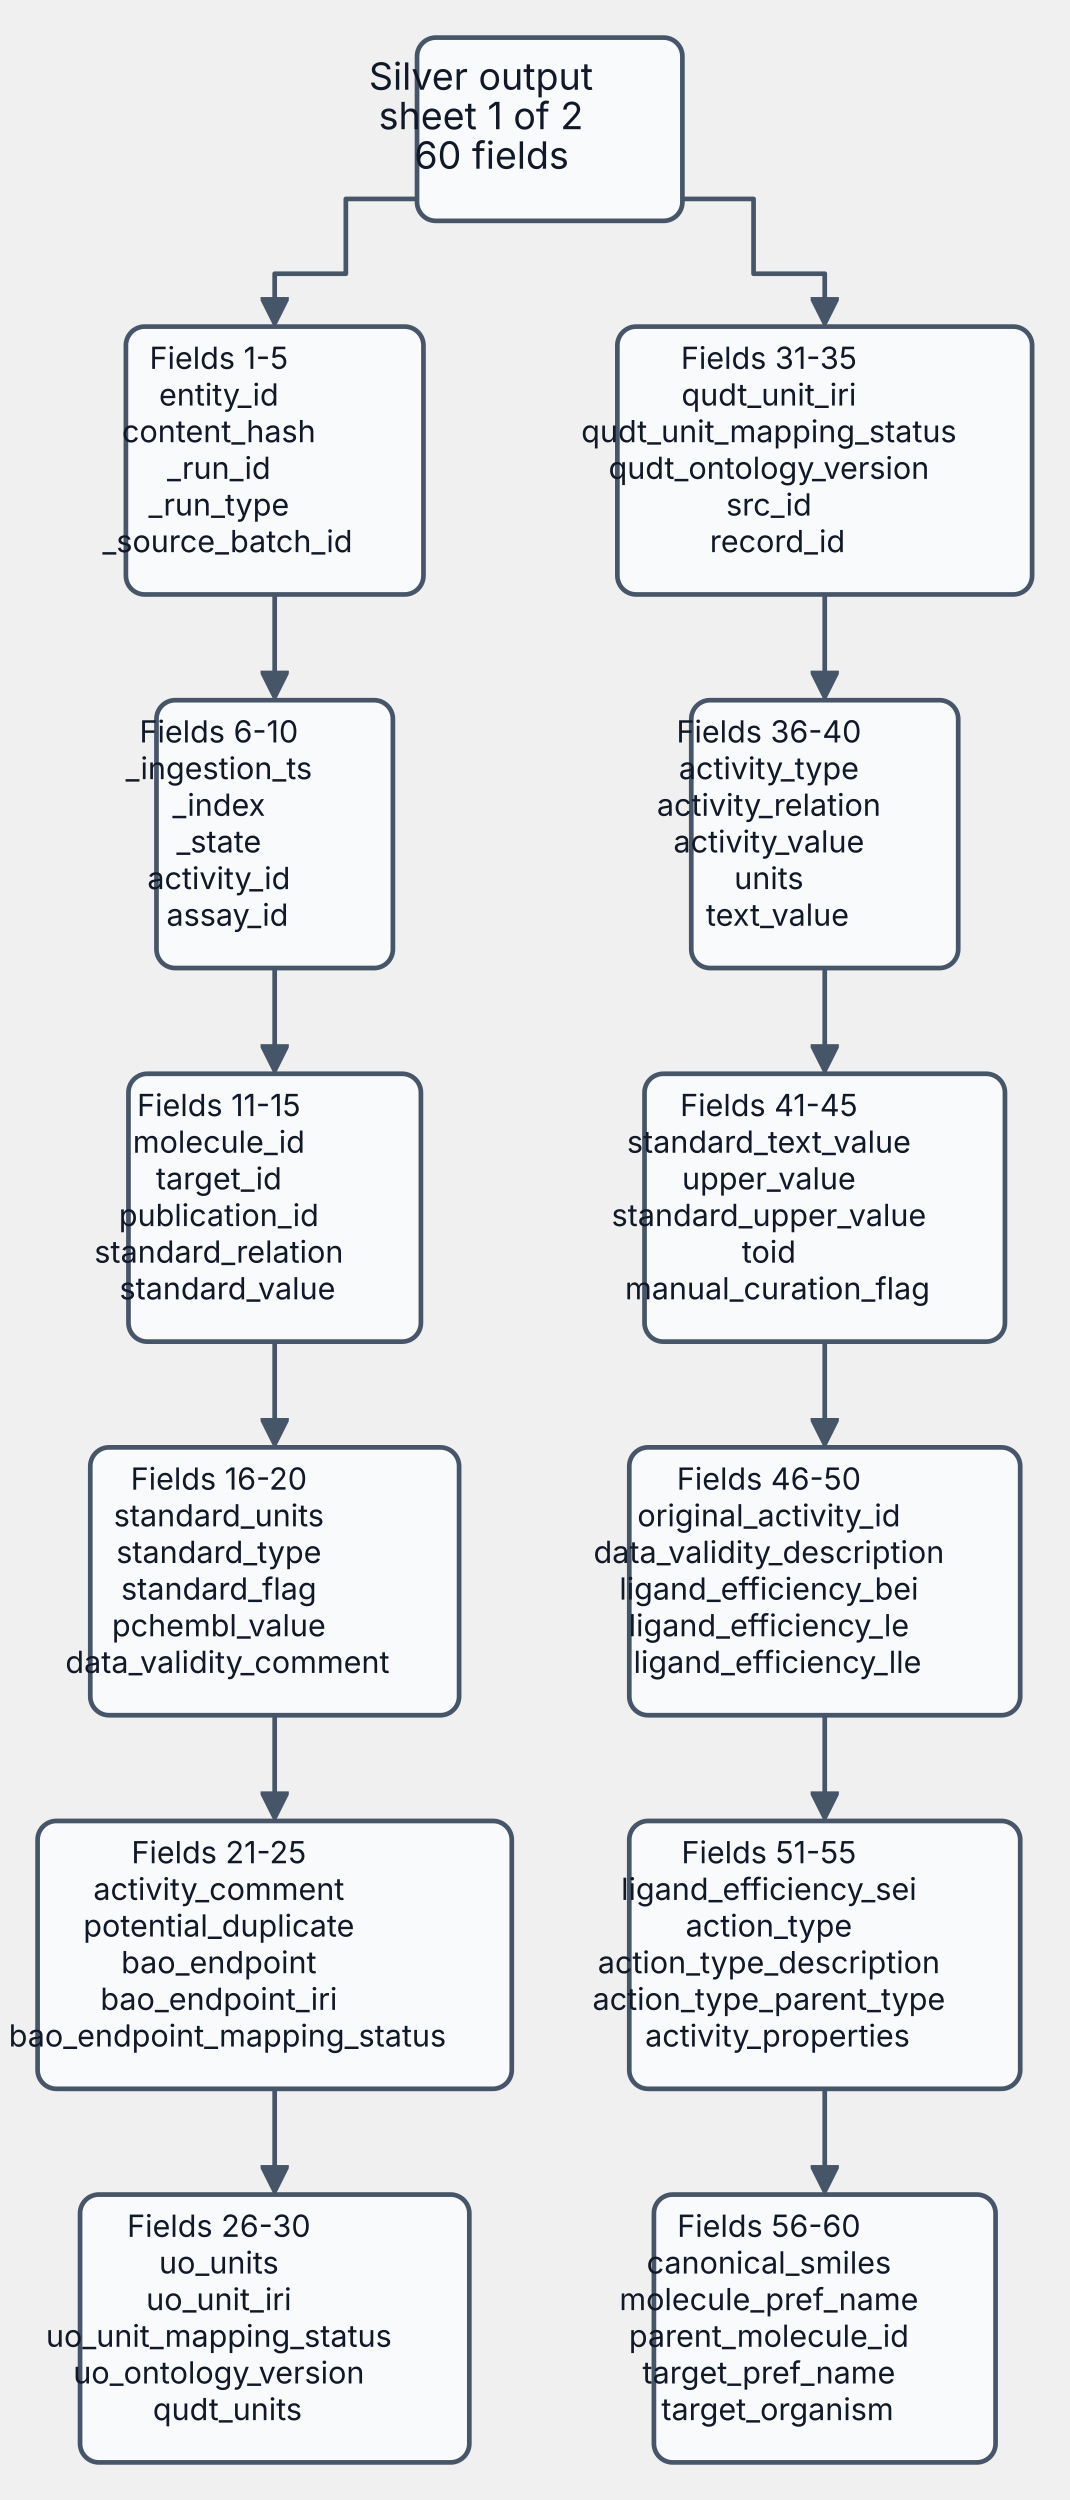
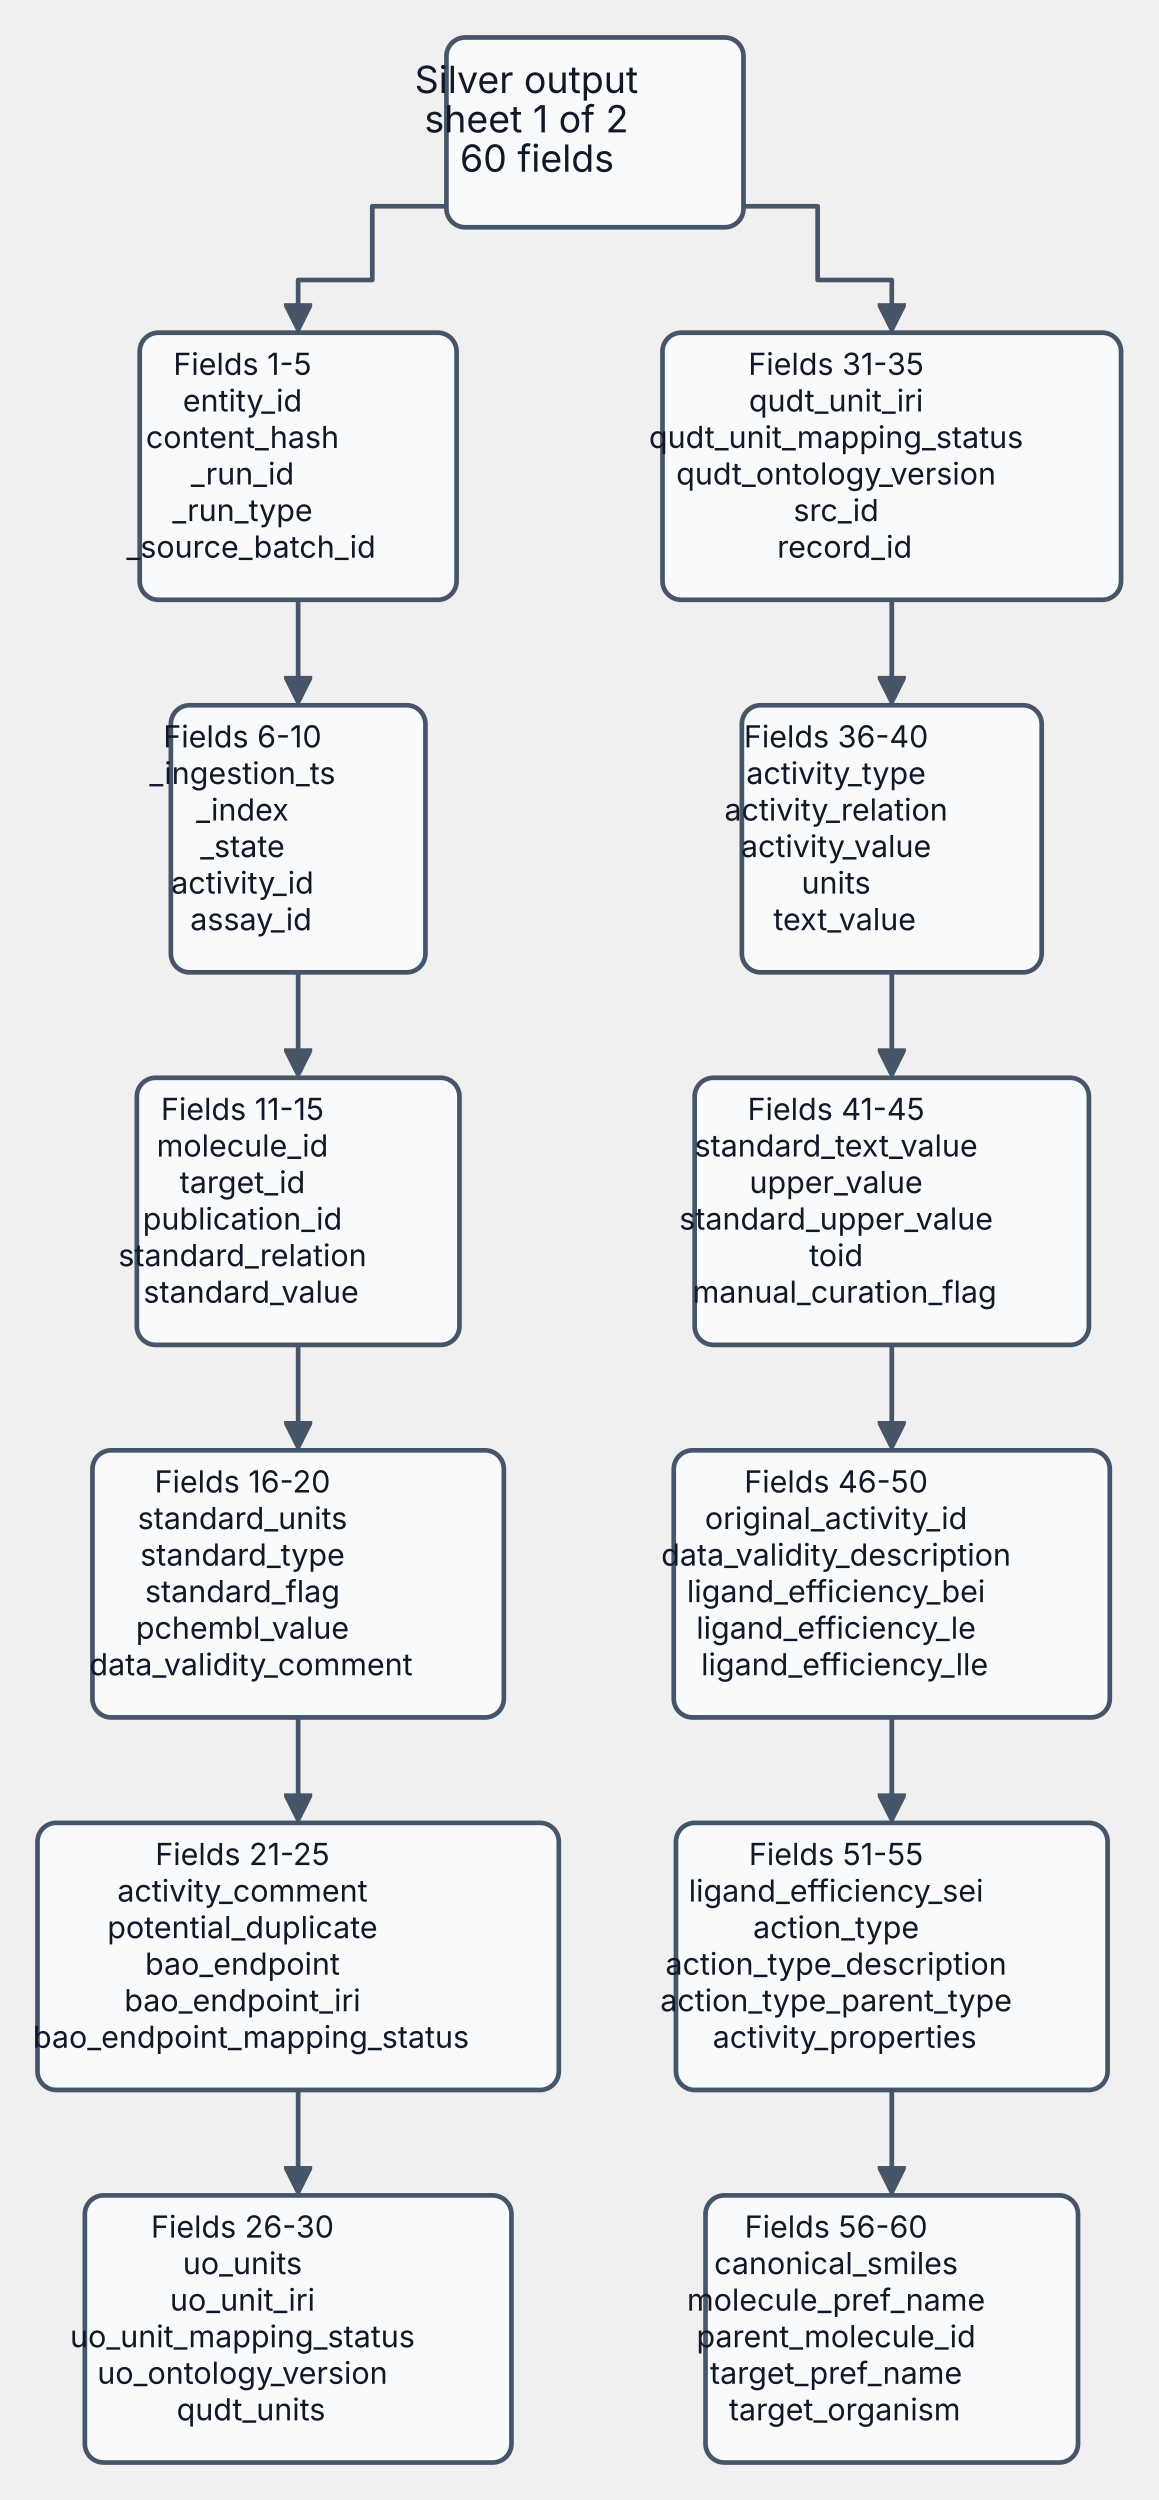
- <svg xmlns="http://www.w3.org/2000/svg" id="my-svg" width="100%" aria-roledescription="flowchart-v2" style="max-width:455.266px;background-color:white" viewBox="-16 -16 455.266 1064">
+ <svg xmlns="http://www.w3.org/2000/svg" id="my-svg" width="100%" aria-roledescription="flowchart-v2" style="max-width:494.469px;background-color:white" viewBox="-16 -16 494.469 1067">
  <style>#my-svg{font-size:16px;fill:#212121;}#my-svg .error-icon{fill:#552222;}#my-svg .error-text{fill:#552222;stroke:#552222;}#my-svg .edge-thickness-normal{stroke-width:2px;}#my-svg .edge-thickness-thick{stroke-width:3.5px;}#my-svg .edge-pattern-solid{stroke-dasharray:0;}#my-svg .edge-pattern-dashed{stroke-dasharray:3;}#my-svg .edge-pattern-dotted{stroke-dasharray:2;}#my-svg .marker{fill:#475569;stroke:#475569;}#my-svg .marker.cross{stroke:#475569;}#my-svg svg{font-size:16px;}#my-svg .label{color:#212121;}#my-svg .cluster-label text{fill:#1e40af;}#my-svg .cluster-label span,#my-svg p{color:#1e40af;}#my-svg .label text,#my-svg span,#my-svg p{fill:#212121;color:#212121;}#my-svg .node rect,#my-svg .node circle,#my-svg .node ellipse,#my-svg .node polygon,#my-svg .node path{fill:#eff6ff;stroke:#2563eb;stroke-width:1px;}#my-svg .flowchart-label text{text-anchor:middle;}#my-svg .node .label{text-align:center;}#my-svg .node.clickable{cursor:pointer;}#my-svg .arrowheadPath{fill:#333333;}#my-svg .edgePath .path{stroke:#475569;stroke-width:2.0px;}#my-svg .flowchart-link{stroke:#475569;fill:none;}#my-svg .edgeLabel{background-color:#ffffff;text-align:center;}#my-svg .edgeLabel rect{opacity:0.5;background-color:#ffffff;fill:#ffffff;}#my-svg .labelBkg{background-color:rgba(255, 255, 255, 0.5);}#my-svg .cluster rect{fill:#f8fafc;stroke:#94a3b8;stroke-width:1px;}#my-svg .cluster text{fill:#1e40af;}#my-svg .cluster span,#my-svg p{color:#1e40af;}#my-svg div.mermaidTooltip{position:absolute;text-align:center;max-width:200px;padding:2px;font-size:12px;background:#f0fdf4;border:1px solid #707070;border-radius:2px;pointer-events:none;z-index:100;}#my-svg .flowchartTitleText{text-anchor:middle;font-size:18px;fill:#212121;}#my-svg :root{--mermaid-font-family:"trebuchet ms",verdana,arial,sans-serif;}#my-svg .fieldCard&gt;*{font-size:13px!important;}#my-svg .fieldCard span{font-size:13px!important;}#my-svg .source&gt;*{fill:#f1f5f9!important;stroke:#64748b!important;stroke-width:2px!important;}#my-svg .source span{fill:#f1f5f9!important;stroke:#64748b!important;stroke-width:2px!important;}#my-svg .process&gt;*{fill:#f0fdf4!important;stroke:#16a34a!important;stroke-width:2px!important;}#my-svg .process span{fill:#f0fdf4!important;stroke:#16a34a!important;stroke-width:2px!important;}#my-svg .bronze&gt;*{fill:#fff7ed!important;stroke:#f59e0b!important;stroke-width:2px!important;}#my-svg .bronze span{fill:#fff7ed!important;stroke:#f59e0b!important;stroke-width:2px!important;}#my-svg .silver&gt;*{fill:#f8fafc!important;stroke:#475569!important;stroke-width:2px!important;}#my-svg .silver span{fill:#f8fafc!important;stroke:#475569!important;stroke-width:2px!important;}#my-svg .gold&gt;*{fill:#fefce8!important;stroke:#ca8a04!important;stroke-width:2px!important;}#my-svg .gold span{fill:#fefce8!important;stroke:#ca8a04!important;stroke-width:2px!important;}#my-svg .dq&gt;*{fill:#f5f3ff!important;stroke:#7c3aed!important;stroke-width:2px!important;}#my-svg .dq span{fill:#f5f3ff!important;stroke:#7c3aed!important;stroke-width:2px!important;}#my-svg .warning&gt;*{fill:#fff1f2!important;stroke:#dc2626!important;stroke-width:2px!important;}#my-svg .warning span{fill:#fff1f2!important;stroke:#dc2626!important;stroke-width:2px!important;}/*
 * Пользовательские стили диаграмм BioETL (структурированная копия)
 * Источник: custom.css
 * Цель: сгруппировать правила по типам элементов и документировать назначение каждого CSS-параметра.
 */

/* =========================================================
 * 1) Глобальная типографика и базовое поведение текста
 * ========================================================= */
svg {
    /* Задаёт основной стек шрифтов для всего текста в SVG. */
    font-family: Inter, -apple-system, BlinkMacSystemFont, 'Segoe UI', Roboto,
    Oxygen, Ubuntu, sans-serif;
}



/* =========================================================
 * 2) Общая геометрия узлов (для нескольких типов диаграмм)
 * ========================================================= */
.node rect,
.node circle,
.node ellipse,
.node polygon,
.node path {
    /* Единая толщина контура для фигур узлов. */
    stroke-width: 1.5px !important;
    /* Скругляет углы по горизонтали для более мягкого вида. */
    rx: 8;
    /* Скругляет углы по вертикали в паре с rx. */
    ry: 8;
    /* Добавляет лёгкую тень и отделяет узлы от фона. */
    filter:  none; /*  drop-shadow(0px 1px 2px rgba(0, 0, 0, 0.05));*/
}

/* =========================================================
 * 3) Контейнеры subgraph / cluster
 * ========================================================= */
.cluster rect,
.cluster path {
    /* Увеличивает радиус углов у контейнеров-групп. */
    rx: 10;
    /* Поддерживает симметрию скругления по вертикали. */
    ry: 10;
    /* Нейтральная заливка контейнера для снижения визуального шума. */
    fill: #f8fafc;
    /* Приглушённая обводка, чтобы границы были заметны, но не доминировали. */
    stroke: #94a3b8;
    /* Толщина границы контейнера в тон большинству узлов. */
    stroke-width: 1.5px;
    /* Убирает пунктир у рамок контейнеров. */
    stroke-dasharray: none;
    /* Делает фон контейнера полностью непрозрачным. */
    fill-opacity: 1;
    /* Отключает тень контейнера, чтобы акцент оставался на узлах. */
    filter: none;
}

.cluster text {
    /* Нормальный вес шрифта для заголовков групп. */
    font-weight: 400;
    /* Увеличенный размер заголовка относительно текста узлов. */
    font-size: 16px;
}

/* =========================================================
 * 4) Стили линий связей (edges/links)
 * ========================================================= */
.edgePath .path {
    /* Делает основные ребра более заметными в плотных графах. */
    stroke-width: 2.5px;
    /* Скругляет соединения сегментов линий. */
    stroke-linejoin: round;
    /* Скругляет окончания линий. */
    stroke-linecap: round;
}

.edgePath path,
.flowchart-link,
.relation,
.messageLine0,
.messageLine1,
.transition path {
    /* Унифицированные скруглённые соединения для всех типов линий. */
    stroke-linejoin: round;
    /* Унифицированные скруглённые окончания для всех типов линий. */
    stroke-linecap: round;
}

.transition path {
    /* Выравнивает толщину переходов state diagram с основными ребрами. */
    stroke-width: 2.5px;
}

/* =========================================================
 * 5) Подписи ребер и fallback-текст
 * ========================================================= */
.edgeLabel {
    /* Компактный размер шрифта для подписей на связях. */
    font-size: 12px;
    /* Плотная межстрочность для экономии места. */
    line-height: 1.1;
    /* Базовый непрозрачный фон под подписью. */
    background-color: #ffffff;
    /* Небольшие внутренние отступы вокруг текста. */
    padding: 1px 3px;
    /* Мягкое скругление фона подписи. */
    border-radius: 2px;
}

.edgeLabel span,
.edgeLabel p,
text.fo-fallback {
    /* Принудительный тёмный fill для контраста в SVG-рендерах. */
    fill: #111827 !important;
    /* Принудительный тёмный цвет для HTML-подписей. */
    color: #111827 !important;
    /* Полная непрозрачность текста. */
    opacity: 1 !important;
    /* Компактная межстрочность для многострочных подписей. */
    line-height: 1.1;
    /* Убирает стандартные внешние отступы HTML-параграфов. */
    margin: 0;
    /* Убирает стандартные внутренние отступы HTML-параграфов. */
    padding: 0;
}

.edgeLabel .labelBkg,
.labelBkg {
    /* Жёстко задаёт белый фон под текстом подписей. */
    background-color: #ffffff !important;
    /* Делает фон полностью непрозрачным во всех просмотрщиках. */
    opacity: 1 !important;
}

.edgeLabel rect {
    /* Переопределяет полупрозрачный фон по умолчанию у Mermaid. */
    opacity: 1 !important;
    /* Жёстко фиксирует белую заливку прямоугольника под подписью. */
    fill: #ffffff !important;
}

/* =========================================================
 * 6) Элементы sequence diagram
 * ========================================================= */
.actor {
    /* Толщина границы actor-блоков. */
    stroke-width: 1.5px;
    /* Скругление углов actor-блоков по горизонтали. */
    rx: 4;
    /* Скругление углов actor-блоков по вертикали. */
    ry: 4;
}

.messageLine0,
.messageLine1 {
    /* Толщина линий сообщений в sequence diagram. */
    stroke-width: 1.6px;
}

.messageText {
    /* Базовый размер текста сообщений. */
    font-size: 13px;
}

.activation0 {
    /* Более тонкая линия activation bar, чтобы не перегружать схему. */
    stroke-width: 1px;
}

.note {
    /* Скругление углов заметки по горизонтали. */
    rx: 4;
    /* Скругление углов заметки по вертикали. */
    ry: 4;
    /* Тонкая граница для вторичных блоков. */
    stroke-width: 1px;
    /* Лёгкая тень для визуального отделения заметок. */
    filter: drop-shadow(1px 1px 2px rgba(0, 0, 0, 0.06));
}

/* =========================================================
 * 7) Базовые элементы class diagram
 * ========================================================= */
g.classGroup rect {
    /* Скругление углов class box по горизонтали. */
    rx: 10;
    /* Скругление углов class box по вертикали. */
    ry: 10;
    /* Толщина границы class box. */
    stroke-width: 1.5px;
    /* Мягкая тень у class box без агрессивного контраста. */
    filter: drop-shadow(1px 1px 2px rgba(0, 0, 0, 0.06));
}

g.classGroup text {
    /* Базовый размер текста внутри class diagram. */
    font-size: 14px;
    padding: 10px 10px;
}

g.classGroup line {
    /* Толщина внутренних разделителей класса. */
    stroke-width: 1px;
}

.relation {
    /* Толщина связей между классами на уровне основных ребер. */
    stroke-width: 2.5px;
}

/* =========================================================
 * 8) Типографика HTML-лейблов class diagram
 * ========================================================= */
g.label-group .nodeLabel {
    /* Увеличенный размер названия класса для иерархии. */
    font-size: 16px !important;
    /* Полужирный акцент на имени класса. */
    font-weight: 200 !important;
    /* Лёгкое межбуквенное расстояние для читаемости заголовка. */
    letter-spacing: 0.01em;
}

g.annotation-group .nodeLabel {
    /* Уменьшенный размер для стереотипов/аннотаций. */
    font-size: 11px !important;
    /* Курсив для визуального отделения аннотаций. */
    font-style: italic !important;
    /* Небольшое ослабление контраста вторичного текста. */
    opacity: 0.8;
}

g.members-group .nodeLabel,
g.methods-group .nodeLabel {
    /* Компактный размер для атрибутов и методов. */
    font-size: 12px !important;
    /* Нормальный вес шрифта для плотного структурного текста. */
    font-weight: 400 !important;
}

/* =========================================================
 * 9) Помощники размеров foreignObject (class/flowchart)
 * ========================================================= */
g.members-group foreignObject,
g.methods-group foreignObject {
    /* Минимальная высота областей members/methods. */
    min-height: 40px;
}

.node foreignObject &gt; div,
g.classGroup foreignObject &gt; div {
    /* Стабилизирует вычисление размеров с учётом отступов/границ. */
    box-sizing: border-box;
}

.node.size-sm foreignObject &gt; div {
    /* Минимальная высота для малого размерного уровня узла. */
    min-height: 80px;
    /* Минимальная ширина для малого размерного уровня узла. */
    min-width: 180px;
}

.node.size-md foreignObject &gt; div {
    /* Минимальная высота для среднего размерного уровня узла. */
    min-height: 140px;
    /* Минимальная ширина для среднего размерного уровня узла. */
    min-width: 260px;
}

.node.size-lg foreignObject &gt; div {
    /* Минимальная высота для большого размерного уровня узла. */
    min-height: 200px;
    /* Минимальная ширина для большого размерного уровня узла. */
    min-width: 340px;
}

/* =========================================================
 * 10) Элементы state diagram
 * ========================================================= */
g.stateGroup rect {
    /* Скругление углов контейнеров состояний по горизонтали. */
    rx: 8;
    /* Скругление углов контейнеров состояний по вертикали. */
    ry: 8;
}

.statediagram-state rect {
    /* Скругление углов узлов состояния по горизонтали. */
    rx: 8;
    /* Скругление углов узлов состояния по вертикали. */
    ry: 8;
    /* Толщина границы узла состояния. */
    stroke-width: 1.5px;
    /* Лёгкая тень для визуального отделения state box. */
    filter: drop-shadow(1px 2px 3px rgba(0, 0, 0, 0.08));
}

/* =========================================================
 * 11) Элементы ER diagram
 * ========================================================= */
.er.entityBox {
    /* Толщина границы сущности ER-диаграммы. */
    stroke-width: 1.5px;
    /* Скругление углов сущности по горизонтали. */
    rx: 4;
    /* Скругление углов сущности по вертикали. */
    ry: 4;
    /* Лёгкая тень для отделения блоков сущностей. */
    filter: drop-shadow(1px 2px 3px rgba(0, 0, 0, 0.08));
}

/* =========================================================
 * 12) Узлы mindmap
 * ========================================================= */
.mindmap-node rect,
.mindmap-node circle {
    /* Толщина контура узлов mindmap. */
    stroke-width: 1.5px;
    /* Чуть более выраженная тень для плотных радиальных веток. */
    filter: drop-shadow(1px 2px 2px rgba(0, 0, 0, 0.1));
}

/* =========================================================
 * 13) Маркеры стрелок
 * ========================================================= */
marker path {
    /* Единый нейтральный цвет наконечников стрелок. */
    fill: #475569;
}

/* =========================================================
 * 14) Цветовая карта архитектурных слоёв (fallback-селекторы)
 * ========================================================= */
[id*="Domain"] &gt; rect,
[id*="Domain"] &gt; path {
    /* Цвет фона для доменного слоя. */
    fill: #f5f3ff !important;
    /* Цвет границы для доменного слоя. */
    stroke: #7c3aed !important;
}

.cluster[id*="Domain"] &gt; rect,
.cluster[id*="Domain"] &gt; path {
    fill: #ffffff !important;
}

[id*="Application"] &gt; rect,
[id*="Application"] &gt; path {
    /* Цвет фона для application-слоя. */
    fill: #f0fdf4 !important;
    /* Цвет границы для application-слоя. */
    stroke: #16a34a !important;
}

.cluster[id*="Application"] &gt; rect,
.cluster[id*="Application"] &gt; path {
    fill: #ffffff !important;
}

[id*="Infrastructure"] &gt; rect,
[id*="Infrastructure"] &gt; path {
    /* Цвет фона для infrastructure-слоя. */
    fill: #fff1f2 !important;
    /* Цвет границы для infrastructure-слоя. */
    stroke: #dc2626 !important;
}

.cluster[id*="Infrastructure"] &gt; rect,
.cluster[id*="Infrastructure"] &gt; path {
    fill: #ffffff !important;
}

[id*="Composition"] &gt; rect,
[id*="Composition"] &gt; path {
    /* Цвет фона для composition-слоя. */
    fill: #fff7ed !important;
    /* Цвет границы для composition-слоя. */
    stroke: #f59e0b !important;
}

.cluster[id*="Composition"] &gt; rect,
.cluster[id*="Composition"] &gt; path {
    fill: #ffffff !important;
}

[id*="Interfaces"] &gt; rect,
[id*="Interfaces"] &gt; path {
    /* Цвет фона для слоя интерфейсов. */
    fill: #eff6ff !important;
    /* Цвет границы для слоя интерфейсов. */
    stroke: #2563eb !important;
}

.cluster[id*="Interfaces"] &gt; rect,
.cluster[id*="Interfaces"] &gt; path {
    fill: #ffffff !important;
}

[id*="External"] &gt; rect,
[id*="External"] &gt; path {
    /* Цвет фона для внешних систем. */
    fill: #f1f5f9 !important;
    /* Цвет границы для внешних систем. */
    stroke: #64748b !important;
}

.cluster[id*="External"] &gt; rect,
.cluster[id*="External"] &gt; path {
    fill: #ffffff !important;
}

/* Белая подложка под подписи всех архитектурных/medallion слоёв */
g.cluster[id*="Domain"] .cluster-label foreignObject &gt; div,
g.cluster[id*="Application"] .cluster-label foreignObject &gt; div,
g.cluster[id*="Infrastructure"] .cluster-label foreignObject &gt; div,
g.cluster[id*="Composition"] .cluster-label foreignObject &gt; div,
g.cluster[id*="Interfaces"] .cluster-label foreignObject &gt; div,
g.cluster[id*="External"] .cluster-label foreignObject &gt; div,
g.cluster[id*="Bronze"] .cluster-label foreignObject &gt; div,
g.cluster[id*="Silver"] .cluster-label foreignObject &gt; div,
g.cluster[id*="Gold"] .cluster-label foreignObject &gt; div,
g.cluster[id*="Quarantine"] .cluster-label foreignObject &gt; div {
    background: #ffffff !important;
    padding: 0 6px !important;
    border-radius: 4px;
}

/* Fallback для рендеров без foreignObject: не рисуем толстую обводку */
g.cluster[id*="Domain"] .cluster-label text.fo-fallback,
g.cluster[id*="Application"] .cluster-label text.fo-fallback,
g.cluster[id*="Infrastructure"] .cluster-label text.fo-fallback,
g.cluster[id*="Composition"] .cluster-label text.fo-fallback,
g.cluster[id*="Interfaces"] .cluster-label text.fo-fallback,
g.cluster[id*="External"] .cluster-label text.fo-fallback,
g.cluster[id*="Bronze"] .cluster-label text.fo-fallback,
g.cluster[id*="Silver"] .cluster-label text.fo-fallback,
g.cluster[id*="Gold"] .cluster-label text.fo-fallback,
g.cluster[id*="Quarantine"] .cluster-label text.fo-fallback {
    fill: #111827 !important;
    stroke: none !important;
}

/* =========================================================
 * 15) Цветовая карта слоёв Medallion
 * ========================================================= */
[id*="Bronze"] &gt; rect,
[id*="Bronze"] &gt; path {
    /* Цвет фона Bronze-слоя. */
    fill: #fff7ed !important;
    /* Цвет границы Bronze-слоя. */
    stroke: #f59e0b !important;
}

[id*="Silver"] &gt; rect,
[id*="Silver"] &gt; path {
    /* Цвет фона Silver-слоя. */
    fill: #f8fafc !important;
    /* Цвет границы Silver-слоя. */
    stroke: #475569 !important;
}

[id*="Gold"] &gt; rect,
[id*="Gold"] &gt; path {
    /* Цвет фона Gold-слоя. */
    fill: #fefce8 !important;
    /* Цвет границы Gold-слоя. */
    stroke: #ca8a04 !important;
}

[id*="Quarantine"] &gt; rect,
[id*="Quarantine"] &gt; path {
    /* Цвет фона для карантинных/проблемных потоков данных. */
    fill: #ffe4e6 !important;
    /* Цвет границы для карантинных/проблемных потоков данных. */
    stroke: #e11d48 !important;
}
/* Нормализует вес текста в узлах и заголовках слоёв (без полужирного акцента). */
.node .label text,
.node .label tspan,
.node .label .nodeLabel,
text.fo-fallback {
    stroke: none !important;
    stroke-width: 0 !important;
    fill: #111827 !important;
    font-weight: 400 !important;
}
/* Single text layer (fallback-only) */
text.fo-fallback {
    display: inline !important;
}

foreignObject {
    display: none !important;
- }/* bioetl-inject */#my-svg .edgeLabel rect{opacity:1!important;fill:#ffffff!important}#my-svg .labelBkg{background-color:#ffffff!important;opacity:1!important}#my-svg .edgeLabel .labelBkg{background-color:#ffffff!important;opacity:1!important}#my-svg .edgeLabel{font-size:12px;line-height:1.1;padding:1px 3px}#my-svg .edgeLabel span{color:#111827!important;fill:#111827!important;opacity:1!important;line-height:1.1;margin:0;padding:0}#my-svg .edgeLabel p{color:#111827!important;fill:#111827!important;opacity:1!important;line-height:1.1;margin:0;padding:0}#my-svg text.fo-fallback{color:#111827!important;fill:#111827!important;opacity:1!important}</style>
+ }</style>
  <marker id="my-svg_flowchart-pointEnd" class="marker flowchart" markerHeight="12" markerUnits="userSpaceOnUse" markerWidth="12" orient="auto" refX="6" refY="5" viewBox="0 0 10 10">
    <path d="m0 0 10 5-10 5z" class="arrowMarkerPath" style="stroke-width:1;stroke-dasharray:1,0" />
  </marker>
  <marker id="my-svg_flowchart-pointStart" class="marker flowchart" markerHeight="12" markerUnits="userSpaceOnUse" markerWidth="12" orient="auto" refX="4.5" refY="5" viewBox="0 0 10 10">
    <path d="m0 5 10 5V0z" class="arrowMarkerPath" style="stroke-width:1;stroke-dasharray:1,0" />
  </marker>
  <marker id="my-svg_flowchart-circleEnd" class="marker flowchart" markerHeight="11" markerUnits="userSpaceOnUse" markerWidth="11" orient="auto" refX="11" refY="5" viewBox="0 0 10 10">
    <circle cx="5" cy="5" r="5" class="arrowMarkerPath" style="stroke-width:1;stroke-dasharray:1,0" />
  </marker>
  <marker id="my-svg_flowchart-circleStart" class="marker flowchart" markerHeight="11" markerUnits="userSpaceOnUse" markerWidth="11" orient="auto" refX="-1" refY="5" viewBox="0 0 10 10">
    <circle cx="5" cy="5" r="5" class="arrowMarkerPath" style="stroke-width:1;stroke-dasharray:1,0" />
  </marker>
  <marker id="my-svg_flowchart-crossEnd" class="marker cross flowchart" markerHeight="11" markerUnits="userSpaceOnUse" markerWidth="11" orient="auto" refX="12" refY="5.2" viewBox="0 0 11 11">
    <path d="m1 1 9 9m0-9-9 9" class="arrowMarkerPath" style="stroke-width:2;stroke-dasharray:1,0" />
  </marker>
  <marker id="my-svg_flowchart-crossStart" class="marker cross flowchart" markerHeight="11" markerUnits="userSpaceOnUse" markerWidth="11" orient="auto" refX="-1" refY="5.2" viewBox="0 0 11 11">
    <path d="m1 1 9 9m0-9-9 9" class="arrowMarkerPath" style="stroke-width:2;stroke-dasharray:1,0" />
  </marker>
  <g class="root">
    <g class="edgePaths">
-       <path id="L-Layer-Fields1-0" marker-end="url(#my-svg_flowchart-pointEnd)" d="M161.488 68.67h-30.29v31.83h-30.292v17.2" class="edge-thickness-normal edge-pattern-solid flowchart-link LS-Layer LE-Fields1" style="fill:none" />
-       <path id="L-Fields1-Fields2-0" marker-end="url(#my-svg_flowchart-pointEnd)" d="M100.906 237zv39.7" class="edge-thickness-normal edge-pattern-solid flowchart-link LS-Fields1 LE-Fields2" style="fill:none" />
-       <path id="L-Fields2-Fields3-0" marker-end="url(#my-svg_flowchart-pointEnd)" d="M100.906 396zv39.7" class="edge-thickness-normal edge-pattern-solid flowchart-link LS-Fields2 LE-Fields3" style="fill:none" />
-       <path id="L-Fields3-Fields4-0" marker-end="url(#my-svg_flowchart-pointEnd)" d="M100.906 555zv39.7" class="edge-thickness-normal edge-pattern-solid flowchart-link LS-Fields3 LE-Fields4" style="fill:none" />
-       <path id="L-Fields4-Fields5-0" marker-end="url(#my-svg_flowchart-pointEnd)" d="M100.906 714zv39.7" class="edge-thickness-normal edge-pattern-solid flowchart-link LS-Fields4 LE-Fields5" style="fill:none" />
-       <path id="L-Fields5-Fields6-0" marker-end="url(#my-svg_flowchart-pointEnd)" d="M100.906 873zv39.7" class="edge-thickness-normal edge-pattern-solid flowchart-link LS-Fields5 LE-Fields6" style="fill:none" />
-       <path id="L-Layer-Fields7-0" marker-end="url(#my-svg_flowchart-pointEnd)" d="M274.426 68.67h30.29v31.83h30.292v17.2" class="edge-thickness-normal edge-pattern-solid flowchart-link LS-Layer LE-Fields7" style="fill:none" />
-       <path id="L-Fields7-Fields8-0" marker-end="url(#my-svg_flowchart-pointEnd)" d="M335.008 237zv39.7" class="edge-thickness-normal edge-pattern-solid flowchart-link LS-Fields7 LE-Fields8" style="fill:none" />
-       <path id="L-Fields8-Fields9-0" marker-end="url(#my-svg_flowchart-pointEnd)" d="M335.008 396zv39.7" class="edge-thickness-normal edge-pattern-solid flowchart-link LS-Fields8 LE-Fields9" style="fill:none" />
-       <path id="L-Fields9-Fields10-0" marker-end="url(#my-svg_flowchart-pointEnd)" d="M335.008 555zv39.7" class="edge-thickness-normal edge-pattern-solid flowchart-link LS-Fields9 LE-Fields10" style="fill:none" />
-       <path id="L-Fields10-Fields11-0" marker-end="url(#my-svg_flowchart-pointEnd)" d="M335.008 714zv39.7" class="edge-thickness-normal edge-pattern-solid flowchart-link LS-Fields10 LE-Fields11" style="fill:none" />
-       <path id="L-Fields11-Fields12-0" marker-end="url(#my-svg_flowchart-pointEnd)" d="M335.008 873zv39.7" class="edge-thickness-normal edge-pattern-solid flowchart-link LS-Fields11 LE-Fields12" style="fill:none" />
+       <path id="L-Layer-Fields1-0" marker-end="url(#my-svg_flowchart-pointEnd)" d="M174.531 72.03h-31.64v31.47H111.25v17.2h0" class="edge-thickness-normal edge-pattern-solid flowchart-link LS-Layer LE-Fields1" style="fill:none" />
+       <path id="L-Fields1-Fields2-0" marker-end="url(#my-svg_flowchart-pointEnd)" d="M111.25 240v22.5h0v17.2h0" class="edge-thickness-normal edge-pattern-solid flowchart-link LS-Fields1 LE-Fields2" style="fill:none" />
+       <path id="L-Fields2-Fields3-0" marker-end="url(#my-svg_flowchart-pointEnd)" d="M111.25 399v22.5h0v17.2h0" class="edge-thickness-normal edge-pattern-solid flowchart-link LS-Fields2 LE-Fields3" style="fill:none" />
+       <path id="L-Fields3-Fields4-0" marker-end="url(#my-svg_flowchart-pointEnd)" d="M111.25 558v22.5h0v17.2h0" class="edge-thickness-normal edge-pattern-solid flowchart-link LS-Fields3 LE-Fields4" style="fill:none" />
+       <path id="L-Fields4-Fields5-0" marker-end="url(#my-svg_flowchart-pointEnd)" d="M111.25 717v22.5h0v17.2h0" class="edge-thickness-normal edge-pattern-solid flowchart-link LS-Fields4 LE-Fields5" style="fill:none" />
+       <path id="L-Fields5-Fields6-0" marker-end="url(#my-svg_flowchart-pointEnd)" d="M111.25 876v22.5h0v17.2h0" class="edge-thickness-normal edge-pattern-solid flowchart-link LS-Fields5 LE-Fields6" style="fill:none" />
+       <path id="L-Layer-Fields7-0" marker-end="url(#my-svg_flowchart-pointEnd)" d="M301.328 72.03h31.64v31.47h31.641v17.2h0" class="edge-thickness-normal edge-pattern-solid flowchart-link LS-Layer LE-Fields7" style="fill:none" />
+       <path id="L-Fields7-Fields8-0" marker-end="url(#my-svg_flowchart-pointEnd)" d="M364.61 240v22.5h0v17.2h0" class="edge-thickness-normal edge-pattern-solid flowchart-link LS-Fields7 LE-Fields8" style="fill:none" />
+       <path id="L-Fields8-Fields9-0" marker-end="url(#my-svg_flowchart-pointEnd)" d="M364.61 399v22.5h0v17.2h0" class="edge-thickness-normal edge-pattern-solid flowchart-link LS-Fields8 LE-Fields9" style="fill:none" />
+       <path id="L-Fields9-Fields10-0" marker-end="url(#my-svg_flowchart-pointEnd)" d="M364.61 558v22.5h0v17.2h0" class="edge-thickness-normal edge-pattern-solid flowchart-link LS-Fields9 LE-Fields10" style="fill:none" />
+       <path id="L-Fields10-Fields11-0" marker-end="url(#my-svg_flowchart-pointEnd)" d="M364.61 717v22.5h0v17.2h0" class="edge-thickness-normal edge-pattern-solid flowchart-link LS-Fields10 LE-Fields11" style="fill:none" />
+       <path id="L-Fields11-Fields12-0" marker-end="url(#my-svg_flowchart-pointEnd)" d="M364.61 876v22.5h0v17.2h0" class="edge-thickness-normal edge-pattern-solid flowchart-link LS-Fields11 LE-Fields12" style="fill:none" />
    </g>
    <g class="nodes">
-       <g id="flowchart-Layer-0" class="node default silver flowchart-label" transform="translate(217.957 39)">
-         <rect width="112.938" height="78" x="-56.469" y="-39" class="basic label-container" rx="0" ry="0" />
-         <g class="label" transform="translate(-44.469 -27)">
-           <rect />
-           <text xml:space="preserve" x="44.469" y="10.2" class="fo-fallback" text-anchor="middle">
-             <tspan x="44.469">Silver output</tspan>
-             <tspan x="44.469" dy="16.8">sheet 1 of 2</tspan>
-             <tspan x="44.469" dy="16.8">60 fields</tspan>
-           </text>
-         </g>
-       </g>
-       <g id="flowchart-Fields1-1" class="node default silver fieldCard flowchart-label" transform="translate(100.906 180)">
-         <rect width="126.641" height="114" x="-63.32" y="-57" class="basic label-container" rx="0" ry="0" />
-         <g class="label" transform="translate(-51.32 -45)">
-           <rect />
-           <text xml:space="preserve" x="51.32" y="6" class="fo-fallback" font-size="13" text-anchor="middle">
-             <tspan x="51.32">Fields 1-5</tspan>
-             <tspan x="51.32" dy="15.6">entity_id</tspan>
-             <tspan x="51.32" dy="15.6">content_hash</tspan>
-             <tspan x="51.32" dy="15.6">_run_id</tspan>
-             <tspan x="51.32" dy="15.6">_run_type</tspan>
-             <tspan x="51.32" dy="15.6">_source_batch_id</tspan>
-           </text>
-         </g>
-       </g>
-       <g id="flowchart-Fields2-2" class="node default silver fieldCard flowchart-label" transform="translate(100.906 339)">
-         <rect width="100.625" height="114" x="-50.313" y="-57" class="basic label-container" rx="0" ry="0" />
-         <g class="label" transform="translate(-38.313 -45)">
-           <rect />
-           <text xml:space="preserve" x="38.312" y="6" class="fo-fallback" font-size="13" text-anchor="middle">
-             <tspan x="38.312">Fields 6-10</tspan>
-             <tspan x="38.312" dy="15.6">_ingestion_ts</tspan>
-             <tspan x="38.312" dy="15.6">_index</tspan>
-             <tspan x="38.312" dy="15.6">_state</tspan>
-             <tspan x="38.312" dy="15.6">activity_id</tspan>
-             <tspan x="38.312" dy="15.6">assay_id</tspan>
-           </text>
-         </g>
-       </g>
-       <g id="flowchart-Fields3-3" class="node default silver fieldCard flowchart-label" transform="translate(100.906 498)">
-         <rect width="124.469" height="114" x="-62.234" y="-57" class="basic label-container" rx="0" ry="0" />
-         <g class="label" transform="translate(-50.234 -45)">
-           <rect />
-           <text xml:space="preserve" x="50.234" y="6" class="fo-fallback" font-size="13" text-anchor="middle">
-             <tspan x="50.234">Fields 11-15</tspan>
-             <tspan x="50.234" dy="15.6">molecule_id</tspan>
-             <tspan x="50.234" dy="15.6">target_id</tspan>
-             <tspan x="50.234" dy="15.6">publication_id</tspan>
-             <tspan x="50.234" dy="15.6">standard_relation</tspan>
-             <tspan x="50.234" dy="15.6">standard_value</tspan>
-           </text>
-         </g>
-       </g>
-       <g id="flowchart-Fields4-4" class="node default silver fieldCard flowchart-label" transform="translate(100.906 657)">
-         <rect width="156.969" height="114" x="-78.484" y="-57" class="basic label-container" rx="0" ry="0" />
-         <g class="label" transform="translate(-66.484 -45)">
-           <rect />
-           <text xml:space="preserve" x="66.484" y="6" class="fo-fallback" font-size="13" text-anchor="middle">
-             <tspan x="66.484">Fields 16-20</tspan>
-             <tspan x="66.484" dy="15.6">standard_units</tspan>
-             <tspan x="66.484" dy="15.6">standard_type</tspan>
-             <tspan x="66.484" dy="15.6">standard_flag</tspan>
-             <tspan x="66.484" dy="15.6">pchembl_value</tspan>
-             <tspan x="66.484" dy="15.6">data_validity_comment</tspan>
-           </text>
-         </g>
-       </g>
-       <g id="flowchart-Fields5-5" class="node default silver fieldCard flowchart-label" transform="translate(100.906 816)">
-         <rect width="201.813" height="114" x="-100.906" y="-57" class="basic label-container" rx="0" ry="0" />
-         <g class="label" transform="translate(-88.906 -45)">
-           <rect />
-           <text xml:space="preserve" x="88.906" y="6" class="fo-fallback" font-size="13" text-anchor="middle">
-             <tspan x="88.906">Fields 21-25</tspan>
-             <tspan x="88.906" dy="15.6">activity_comment</tspan>
-             <tspan x="88.906" dy="15.6">potential_duplicate</tspan>
-             <tspan x="88.906" dy="15.6">bao_endpoint</tspan>
-             <tspan x="88.906" dy="15.6">bao_endpoint_iri</tspan>
-             <tspan x="88.906" dy="15.6">bao_endpoint_mapping_status</tspan>
-           </text>
-         </g>
-       </g>
-       <g id="flowchart-Fields6-6" class="node default silver fieldCard flowchart-label" transform="translate(100.906 975)">
-         <rect width="165.672" height="114" x="-82.836" y="-57" class="basic label-container" rx="0" ry="0" />
-         <g class="label" transform="translate(-70.836 -45)">
-           <rect />
-           <text xml:space="preserve" x="70.836" y="6" class="fo-fallback" font-size="13" text-anchor="middle">
-             <tspan x="70.836">Fields 26-30</tspan>
-             <tspan x="70.836" dy="15.6">uo_units</tspan>
-             <tspan x="70.836" dy="15.6">uo_unit_iri</tspan>
-             <tspan x="70.836" dy="15.6">uo_unit_mapping_status</tspan>
-             <tspan x="70.836" dy="15.6">uo_ontology_version</tspan>
-             <tspan x="70.836" dy="15.6">qudt_units</tspan>
-           </text>
-         </g>
-       </g>
-       <g id="flowchart-Fields7-7" class="node default silver fieldCard flowchart-label" transform="translate(335.008 180)">
-         <rect width="176.516" height="114" x="-88.258" y="-57" class="basic label-container" rx="0" ry="0" />
-         <g class="label" transform="translate(-76.258 -45)">
-           <rect />
-           <text xml:space="preserve" x="76.258" y="6" class="fo-fallback" font-size="13" text-anchor="middle">
-             <tspan x="76.258">Fields 31-35</tspan>
-             <tspan x="76.258" dy="15.6">qudt_unit_iri</tspan>
-             <tspan x="76.258" dy="15.6">qudt_unit_mapping_status</tspan>
-             <tspan x="76.258" dy="15.6">qudt_ontology_version</tspan>
-             <tspan x="76.258" dy="15.6">src_id</tspan>
-             <tspan x="76.258" dy="15.6">record_id</tspan>
-           </text>
-         </g>
-       </g>
-       <g id="flowchart-Fields8-8" class="node default silver fieldCard flowchart-label" transform="translate(335.008 339)">
-         <rect width="113.609" height="114" x="-56.805" y="-57" class="basic label-container" rx="0" ry="0" />
-         <g class="label" transform="translate(-44.805 -45)">
-           <rect />
-           <text xml:space="preserve" x="44.805" y="6" class="fo-fallback" font-size="13" text-anchor="middle">
-             <tspan x="44.805">Fields 36-40</tspan>
-             <tspan x="44.805" dy="15.6">activity_type</tspan>
-             <tspan x="44.805" dy="15.6">activity_relation</tspan>
-             <tspan x="44.805" dy="15.6">activity_value</tspan>
-             <tspan x="44.805" dy="15.6">units</tspan>
-             <tspan x="44.805" dy="15.6">text_value</tspan>
-           </text>
-         </g>
-       </g>
-       <g id="flowchart-Fields9-9" class="node default silver fieldCard flowchart-label" transform="translate(335.008 498)">
-         <rect width="153.391" height="114" x="-76.695" y="-57" class="basic label-container" rx="0" ry="0" />
-         <g class="label" transform="translate(-64.695 -45)">
-           <rect />
-           <text xml:space="preserve" x="64.695" y="6" class="fo-fallback" font-size="13" text-anchor="middle">
-             <tspan x="64.695">Fields 41-45</tspan>
-             <tspan x="64.695" dy="15.6">standard_text_value</tspan>
-             <tspan x="64.695" dy="15.6">upper_value</tspan>
-             <tspan x="64.695" dy="15.6">standard_upper_value</tspan>
-             <tspan x="64.695" dy="15.6">toid</tspan>
-             <tspan x="64.695" dy="15.6">manual_curation_flag</tspan>
-           </text>
-         </g>
-       </g>
-       <g id="flowchart-Fields10-10" class="node default silver fieldCard flowchart-label" transform="translate(335.008 657)">
-         <rect width="166.375" height="114" x="-83.188" y="-57" class="basic label-container" rx="0" ry="0" />
-         <g class="label" transform="translate(-71.188 -45)">
-           <rect />
-           <text xml:space="preserve" x="71.188" y="6" class="fo-fallback" font-size="13" text-anchor="middle">
-             <tspan x="71.188">Fields 46-50</tspan>
-             <tspan x="71.188" dy="15.6">original_activity_id</tspan>
-             <tspan x="71.188" dy="15.6">data_validity_description</tspan>
-             <tspan x="71.188" dy="15.6">ligand_efficiency_bei</tspan>
-             <tspan x="71.188" dy="15.6">ligand_efficiency_le</tspan>
-             <tspan x="71.188" dy="15.6">ligand_efficiency_lle</tspan>
-           </text>
-         </g>
-       </g>
-       <g id="flowchart-Fields11-11" class="node default silver fieldCard flowchart-label" transform="translate(335.008 816)">
-         <rect width="166.391" height="114" x="-83.195" y="-57" class="basic label-container" rx="0" ry="0" />
-         <g class="label" transform="translate(-71.195 -45)">
-           <rect />
-           <text xml:space="preserve" x="71.195" y="6" class="fo-fallback" font-size="13" text-anchor="middle">
-             <tspan x="71.195">Fields 51-55</tspan>
-             <tspan x="71.195" dy="15.6">ligand_efficiency_sei</tspan>
-             <tspan x="71.195" dy="15.6">action_type</tspan>
-             <tspan x="71.195" dy="15.6">action_type_description</tspan>
-             <tspan x="71.195" dy="15.6">action_type_parent_type</tspan>
-             <tspan x="71.195" dy="15.6">activity_properties</tspan>
-           </text>
-         </g>
-       </g>
-       <g id="flowchart-Fields12-12" class="node default silver fieldCard flowchart-label" transform="translate(335.008 975)">
-         <rect width="145.406" height="114" x="-72.703" y="-57" class="basic label-container" rx="0" ry="0" />
-         <g class="label" transform="translate(-60.703 -45)">
-           <rect />
-           <text xml:space="preserve" x="60.703" y="6" class="fo-fallback" font-size="13" text-anchor="middle">
-             <tspan x="60.703">Fields 56-60</tspan>
-             <tspan x="60.703" dy="15.6">canonical_smiles</tspan>
-             <tspan x="60.703" dy="15.6">molecule_pref_name</tspan>
-             <tspan x="60.703" dy="15.6">parent_molecule_id</tspan>
-             <tspan x="60.703" dy="15.6">target_pref_name</tspan>
-             <tspan x="60.703" dy="15.6">target_organism</tspan>
+       <g id="flowchart-Layer-0" class="node default silver flowchart-label" transform="translate(237.93 40.5)">
+         <rect width="126.797" height="81" x="-63.398" y="-40.5" class="basic label-container" rx="0" ry="0" />
+         <g class="label" transform="translate(-51.398 -28.5)">
+           <rect />
+           <text xml:space="preserve" x="51.398" y="11.7" class="fo-fallback" text-anchor="middle">
+             <tspan x="51.398">Silver output</tspan>
+             <tspan x="51.398" dy="16.8">sheet 1 of 2</tspan>
+             <tspan x="51.398" dy="16.8">60 fields</tspan>
+           </text>
+         </g>
+       </g>
+       <g id="flowchart-Fields1-1" class="node default silver fieldCard flowchart-label" transform="translate(111.25 183)">
+         <rect width="135.25" height="114" x="-67.625" y="-57" class="basic label-container" rx="0" ry="0" />
+         <g class="label" transform="translate(-55.625 -45)">
+           <rect />
+           <text xml:space="preserve" x="55.625" y="6" class="fo-fallback" font-size="13" text-anchor="middle">
+             <tspan x="55.625">Fields 1-5</tspan>
+             <tspan x="55.625" dy="15.6">entity_id</tspan>
+             <tspan x="55.625" dy="15.6">content_hash</tspan>
+             <tspan x="55.625" dy="15.6">_run_id</tspan>
+             <tspan x="55.625" dy="15.6">_run_type</tspan>
+             <tspan x="55.625" dy="15.6">_source_batch_id</tspan>
+           </text>
+         </g>
+       </g>
+       <g id="flowchart-Fields2-2" class="node default silver fieldCard flowchart-label" transform="translate(111.25 342)">
+         <rect width="108.656" height="114" x="-54.328" y="-57" class="basic label-container" rx="0" ry="0" />
+         <g class="label" transform="translate(-42.328 -45)">
+           <rect />
+           <text xml:space="preserve" x="42.328" y="6" class="fo-fallback" font-size="13" text-anchor="middle">
+             <tspan x="42.328">Fields 6-10</tspan>
+             <tspan x="42.328" dy="15.6">_ingestion_ts</tspan>
+             <tspan x="42.328" dy="15.6">_index</tspan>
+             <tspan x="42.328" dy="15.6">_state</tspan>
+             <tspan x="42.328" dy="15.6">activity_id</tspan>
+             <tspan x="42.328" dy="15.6">assay_id</tspan>
+           </text>
+         </g>
+       </g>
+       <g id="flowchart-Fields3-3" class="node default silver fieldCard flowchart-label" transform="translate(111.25 501)">
+         <rect width="137.703" height="114" x="-68.852" y="-57" class="basic label-container" rx="0" ry="0" />
+         <g class="label" transform="translate(-56.852 -45)">
+           <rect />
+           <text xml:space="preserve" x="56.852" y="6" class="fo-fallback" font-size="13" text-anchor="middle">
+             <tspan x="56.852">Fields 11-15</tspan>
+             <tspan x="56.852" dy="15.6">molecule_id</tspan>
+             <tspan x="56.852" dy="15.6">target_id</tspan>
+             <tspan x="56.852" dy="15.6">publication_id</tspan>
+             <tspan x="56.852" dy="15.6">standard_relation</tspan>
+             <tspan x="56.852" dy="15.6">standard_value</tspan>
+           </text>
+         </g>
+       </g>
+       <g id="flowchart-Fields4-4" class="node default silver fieldCard flowchart-label" transform="translate(111.25 660)">
+         <rect width="175.594" height="114" x="-87.797" y="-57" class="basic label-container" rx="0" ry="0" />
+         <g class="label" transform="translate(-75.797 -45)">
+           <rect />
+           <text xml:space="preserve" x="75.797" y="6" class="fo-fallback" font-size="13" text-anchor="middle">
+             <tspan x="75.797">Fields 16-20</tspan>
+             <tspan x="75.797" dy="15.6">standard_units</tspan>
+             <tspan x="75.797" dy="15.6">standard_type</tspan>
+             <tspan x="75.797" dy="15.6">standard_flag</tspan>
+             <tspan x="75.797" dy="15.6">pchembl_value</tspan>
+             <tspan x="75.797" dy="15.6">data_validity_comment</tspan>
+           </text>
+         </g>
+       </g>
+       <g id="flowchart-Fields5-5" class="node default silver fieldCard flowchart-label" transform="translate(111.25 819)">
+         <rect width="222.5" height="114" x="-111.25" y="-57" class="basic label-container" rx="0" ry="0" />
+         <g class="label" transform="translate(-99.25 -45)">
+           <rect />
+           <text xml:space="preserve" x="99.25" y="6" class="fo-fallback" font-size="13" text-anchor="middle">
+             <tspan x="99.25">Fields 21-25</tspan>
+             <tspan x="99.25" dy="15.6">activity_comment</tspan>
+             <tspan x="99.25" dy="15.6">potential_duplicate</tspan>
+             <tspan x="99.25" dy="15.6">bao_endpoint</tspan>
+             <tspan x="99.25" dy="15.6">bao_endpoint_iri</tspan>
+             <tspan x="99.25" dy="15.6">bao_endpoint_mapping_status</tspan>
+           </text>
+         </g>
+       </g>
+       <g id="flowchart-Fields6-6" class="node default silver fieldCard flowchart-label" transform="translate(111.25 978)">
+         <rect width="182.078" height="114" x="-91.039" y="-57" class="basic label-container" rx="0" ry="0" />
+         <g class="label" transform="translate(-79.04 -45)">
+           <rect />
+           <text xml:space="preserve" x="79.039" y="6" class="fo-fallback" font-size="13" text-anchor="middle">
+             <tspan x="79.039">Fields 26-30</tspan>
+             <tspan x="79.039" dy="15.6">uo_units</tspan>
+             <tspan x="79.039" dy="15.6">uo_unit_iri</tspan>
+             <tspan x="79.039" dy="15.6">uo_unit_mapping_status</tspan>
+             <tspan x="79.039" dy="15.6">uo_ontology_version</tspan>
+             <tspan x="79.039" dy="15.6">qudt_units</tspan>
+           </text>
+         </g>
+       </g>
+       <g id="flowchart-Fields7-7" class="node default silver fieldCard flowchart-label" transform="translate(364.61 183)">
+         <rect width="195.719" height="114" x="-97.859" y="-57" class="basic label-container" rx="0" ry="0" />
+         <g class="label" transform="translate(-85.86 -45)">
+           <rect />
+           <text xml:space="preserve" x="85.859" y="6" class="fo-fallback" font-size="13" text-anchor="middle">
+             <tspan x="85.859">Fields 31-35</tspan>
+             <tspan x="85.859" dy="15.6">qudt_unit_iri</tspan>
+             <tspan x="85.859" dy="15.6">qudt_unit_mapping_status</tspan>
+             <tspan x="85.859" dy="15.6">qudt_ontology_version</tspan>
+             <tspan x="85.859" dy="15.6">src_id</tspan>
+             <tspan x="85.859" dy="15.6">record_id</tspan>
+           </text>
+         </g>
+       </g>
+       <g id="flowchart-Fields8-8" class="node default silver fieldCard flowchart-label" transform="translate(364.61 342)">
+         <rect width="127.969" height="114" x="-63.984" y="-57" class="basic label-container" rx="0" ry="0" />
+         <g class="label" transform="translate(-51.984 -45)">
+           <rect />
+           <text xml:space="preserve" x="51.984" y="6" class="fo-fallback" font-size="13" text-anchor="middle">
+             <tspan x="51.984">Fields 36-40</tspan>
+             <tspan x="51.984" dy="15.6">activity_type</tspan>
+             <tspan x="51.984" dy="15.6">activity_relation</tspan>
+             <tspan x="51.984" dy="15.6">activity_value</tspan>
+             <tspan x="51.984" dy="15.6">units</tspan>
+             <tspan x="51.984" dy="15.6">text_value</tspan>
+           </text>
+         </g>
+       </g>
+       <g id="flowchart-Fields9-9" class="node default silver fieldCard flowchart-label" transform="translate(364.61 501)">
+         <rect width="168.266" height="114" x="-84.133" y="-57" class="basic label-container" rx="0" ry="0" />
+         <g class="label" transform="translate(-72.133 -45)">
+           <rect />
+           <text xml:space="preserve" x="72.133" y="6" class="fo-fallback" font-size="13" text-anchor="middle">
+             <tspan x="72.133">Fields 41-45</tspan>
+             <tspan x="72.133" dy="15.6">standard_text_value</tspan>
+             <tspan x="72.133" dy="15.6">upper_value</tspan>
+             <tspan x="72.133" dy="15.6">standard_upper_value</tspan>
+             <tspan x="72.133" dy="15.6">toid</tspan>
+             <tspan x="72.133" dy="15.6">manual_curation_flag</tspan>
+           </text>
+         </g>
+       </g>
+       <g id="flowchart-Fields10-10" class="node default silver fieldCard flowchart-label" transform="translate(364.61 660)">
+         <rect width="186.109" height="114" x="-93.055" y="-57" class="basic label-container" rx="0" ry="0" />
+         <g class="label" transform="translate(-81.055 -45)">
+           <rect />
+           <text xml:space="preserve" x="81.055" y="6" class="fo-fallback" font-size="13" text-anchor="middle">
+             <tspan x="81.055">Fields 46-50</tspan>
+             <tspan x="81.055" dy="15.6">original_activity_id</tspan>
+             <tspan x="81.055" dy="15.6">data_validity_description</tspan>
+             <tspan x="81.055" dy="15.6">ligand_efficiency_bei</tspan>
+             <tspan x="81.055" dy="15.6">ligand_efficiency_le</tspan>
+             <tspan x="81.055" dy="15.6">ligand_efficiency_lle</tspan>
+           </text>
+         </g>
+       </g>
+       <g id="flowchart-Fields11-11" class="node default silver fieldCard flowchart-label" transform="translate(364.61 819)">
+         <rect width="184.219" height="114" x="-92.109" y="-57" class="basic label-container" rx="0" ry="0" />
+         <g class="label" transform="translate(-80.11 -45)">
+           <rect />
+           <text xml:space="preserve" x="80.109" y="6" class="fo-fallback" font-size="13" text-anchor="middle">
+             <tspan x="80.109">Fields 51-55</tspan>
+             <tspan x="80.109" dy="15.6">ligand_efficiency_sei</tspan>
+             <tspan x="80.109" dy="15.6">action_type</tspan>
+             <tspan x="80.109" dy="15.6">action_type_description</tspan>
+             <tspan x="80.109" dy="15.6">action_type_parent_type</tspan>
+             <tspan x="80.109" dy="15.6">activity_properties</tspan>
+           </text>
+         </g>
+       </g>
+       <g id="flowchart-Fields12-12" class="node default silver fieldCard flowchart-label" transform="translate(364.61 978)">
+         <rect width="158.984" height="114" x="-79.492" y="-57" class="basic label-container" rx="0" ry="0" />
+         <g class="label" transform="translate(-67.492 -45)">
+           <rect />
+           <text xml:space="preserve" x="67.492" y="6" class="fo-fallback" font-size="13" text-anchor="middle">
+             <tspan x="67.492">Fields 56-60</tspan>
+             <tspan x="67.492" dy="15.6">canonical_smiles</tspan>
+             <tspan x="67.492" dy="15.6">molecule_pref_name</tspan>
+             <tspan x="67.492" dy="15.6">parent_molecule_id</tspan>
+             <tspan x="67.492" dy="15.6">target_pref_name</tspan>
+             <tspan x="67.492" dy="15.6">target_organism</tspan>
          </text>
        </g>
      </g>
    </g>
  </g>
</svg>
